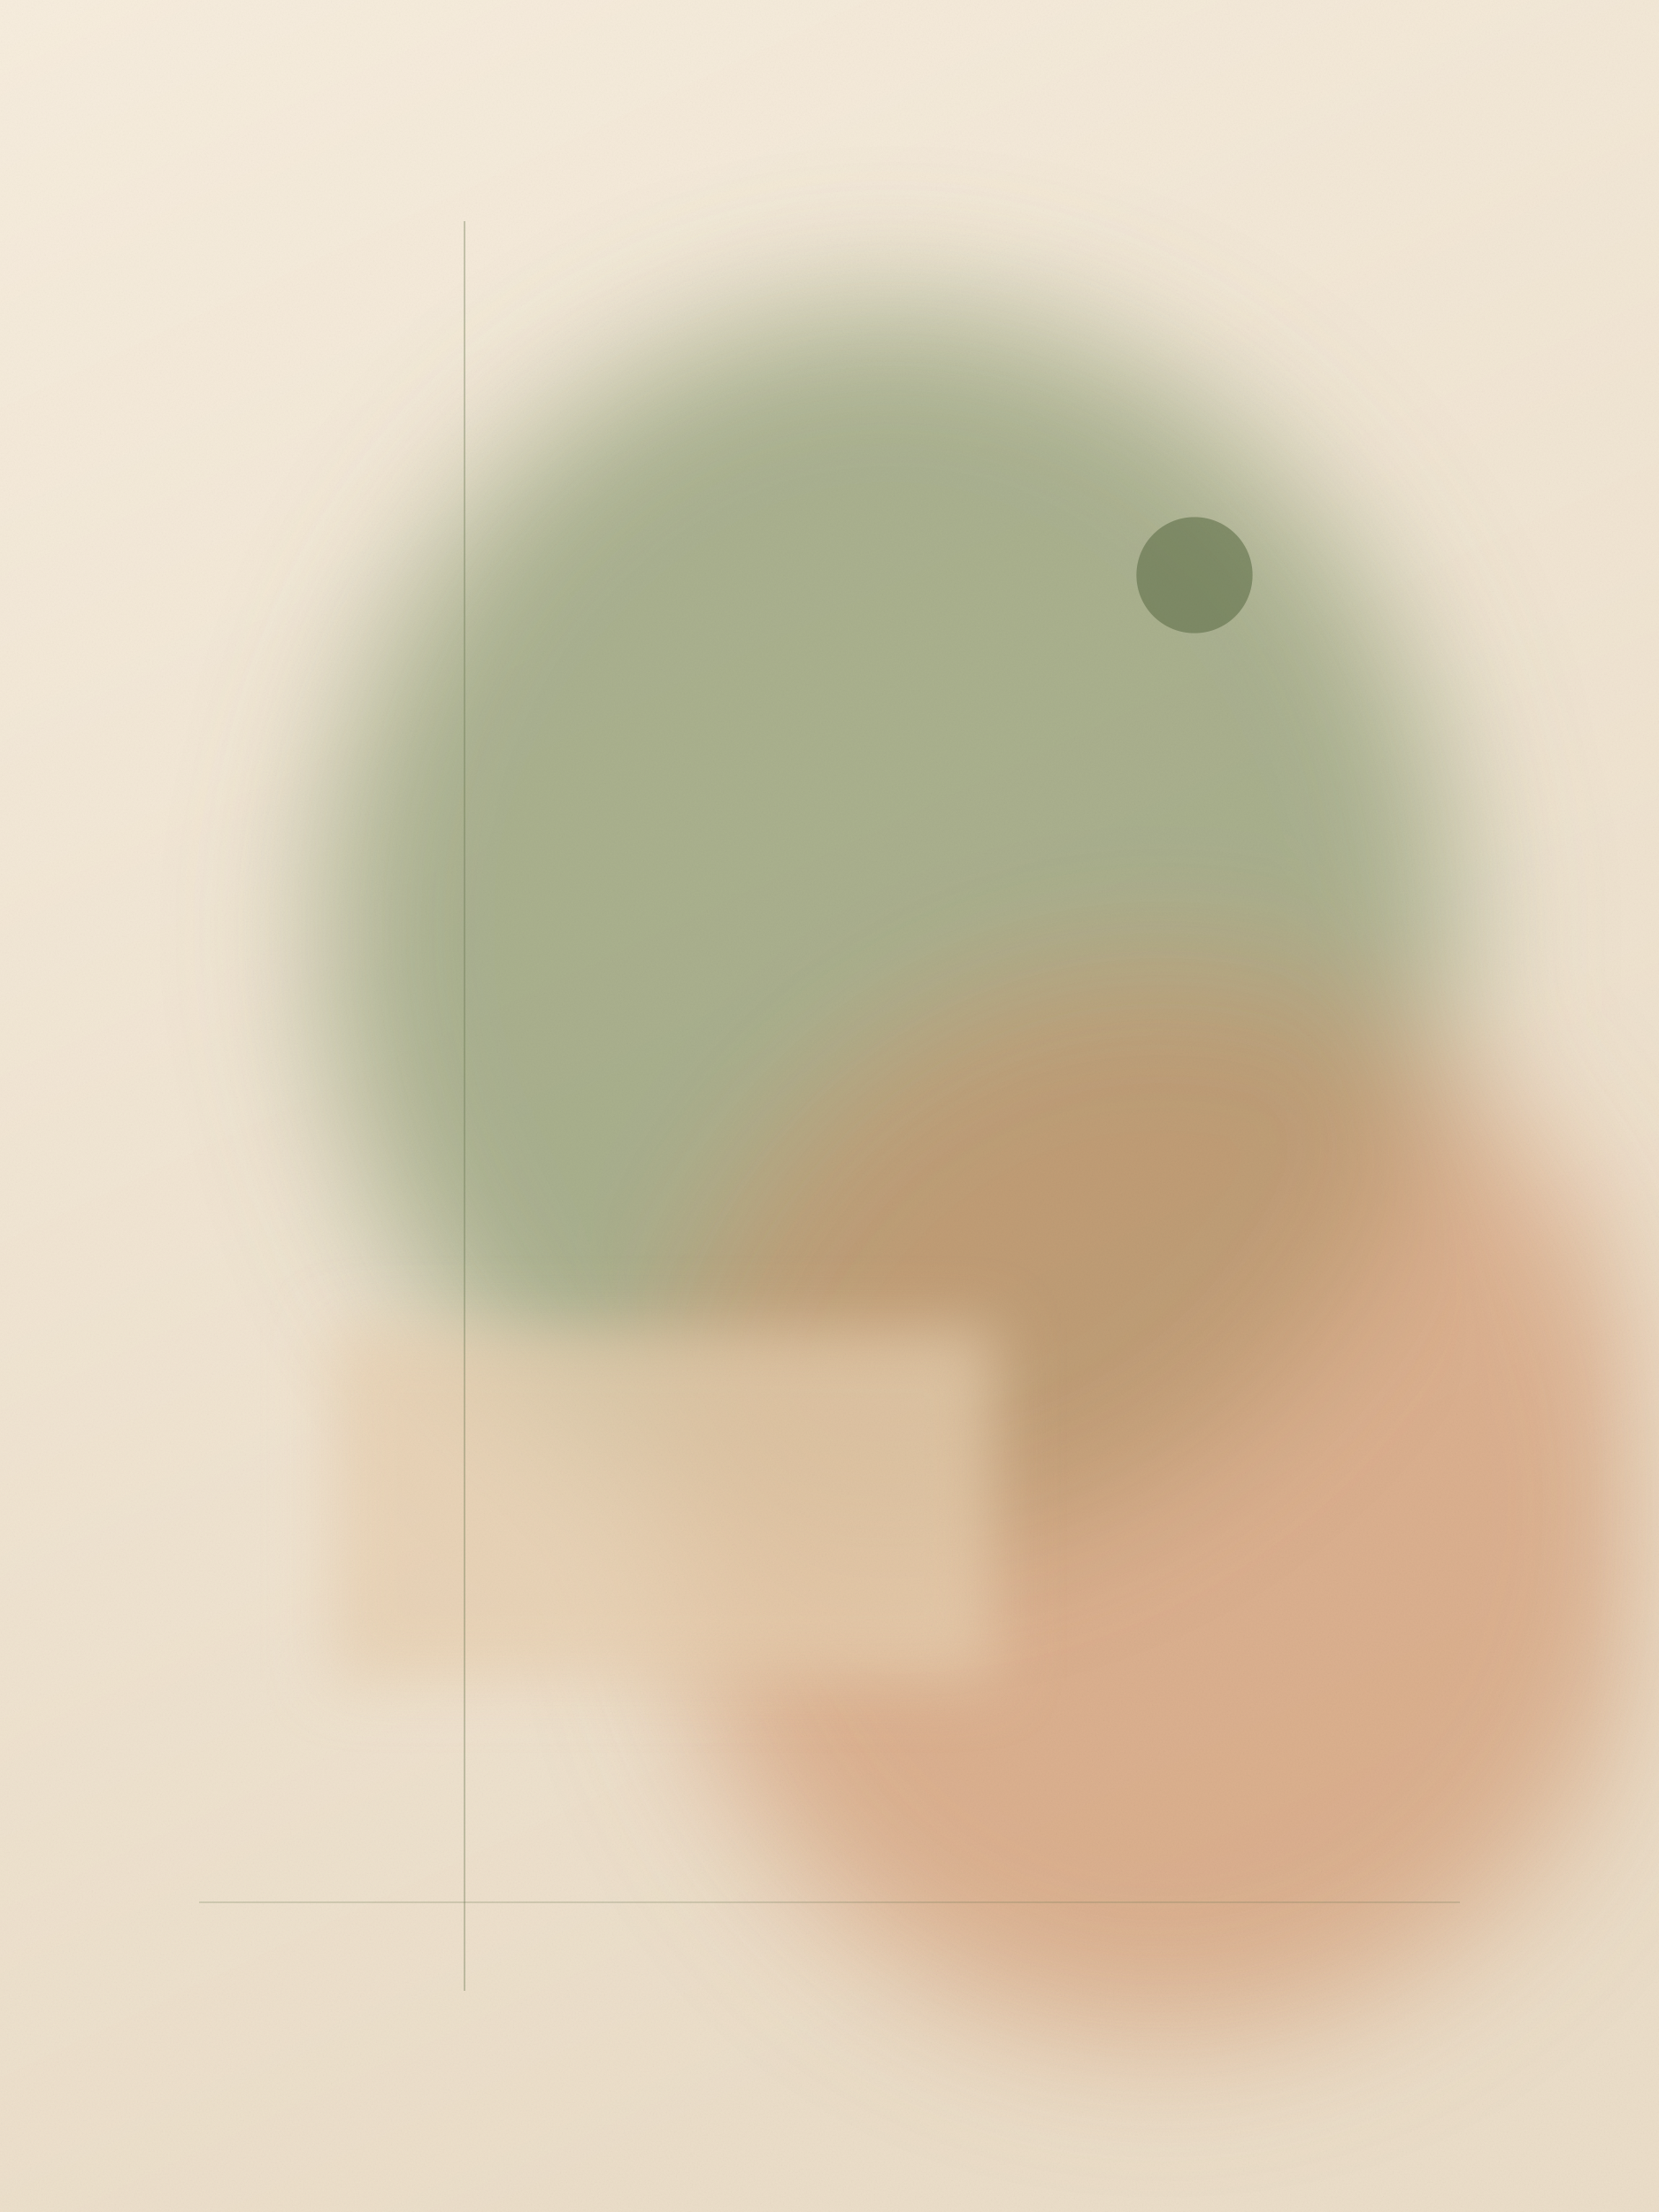
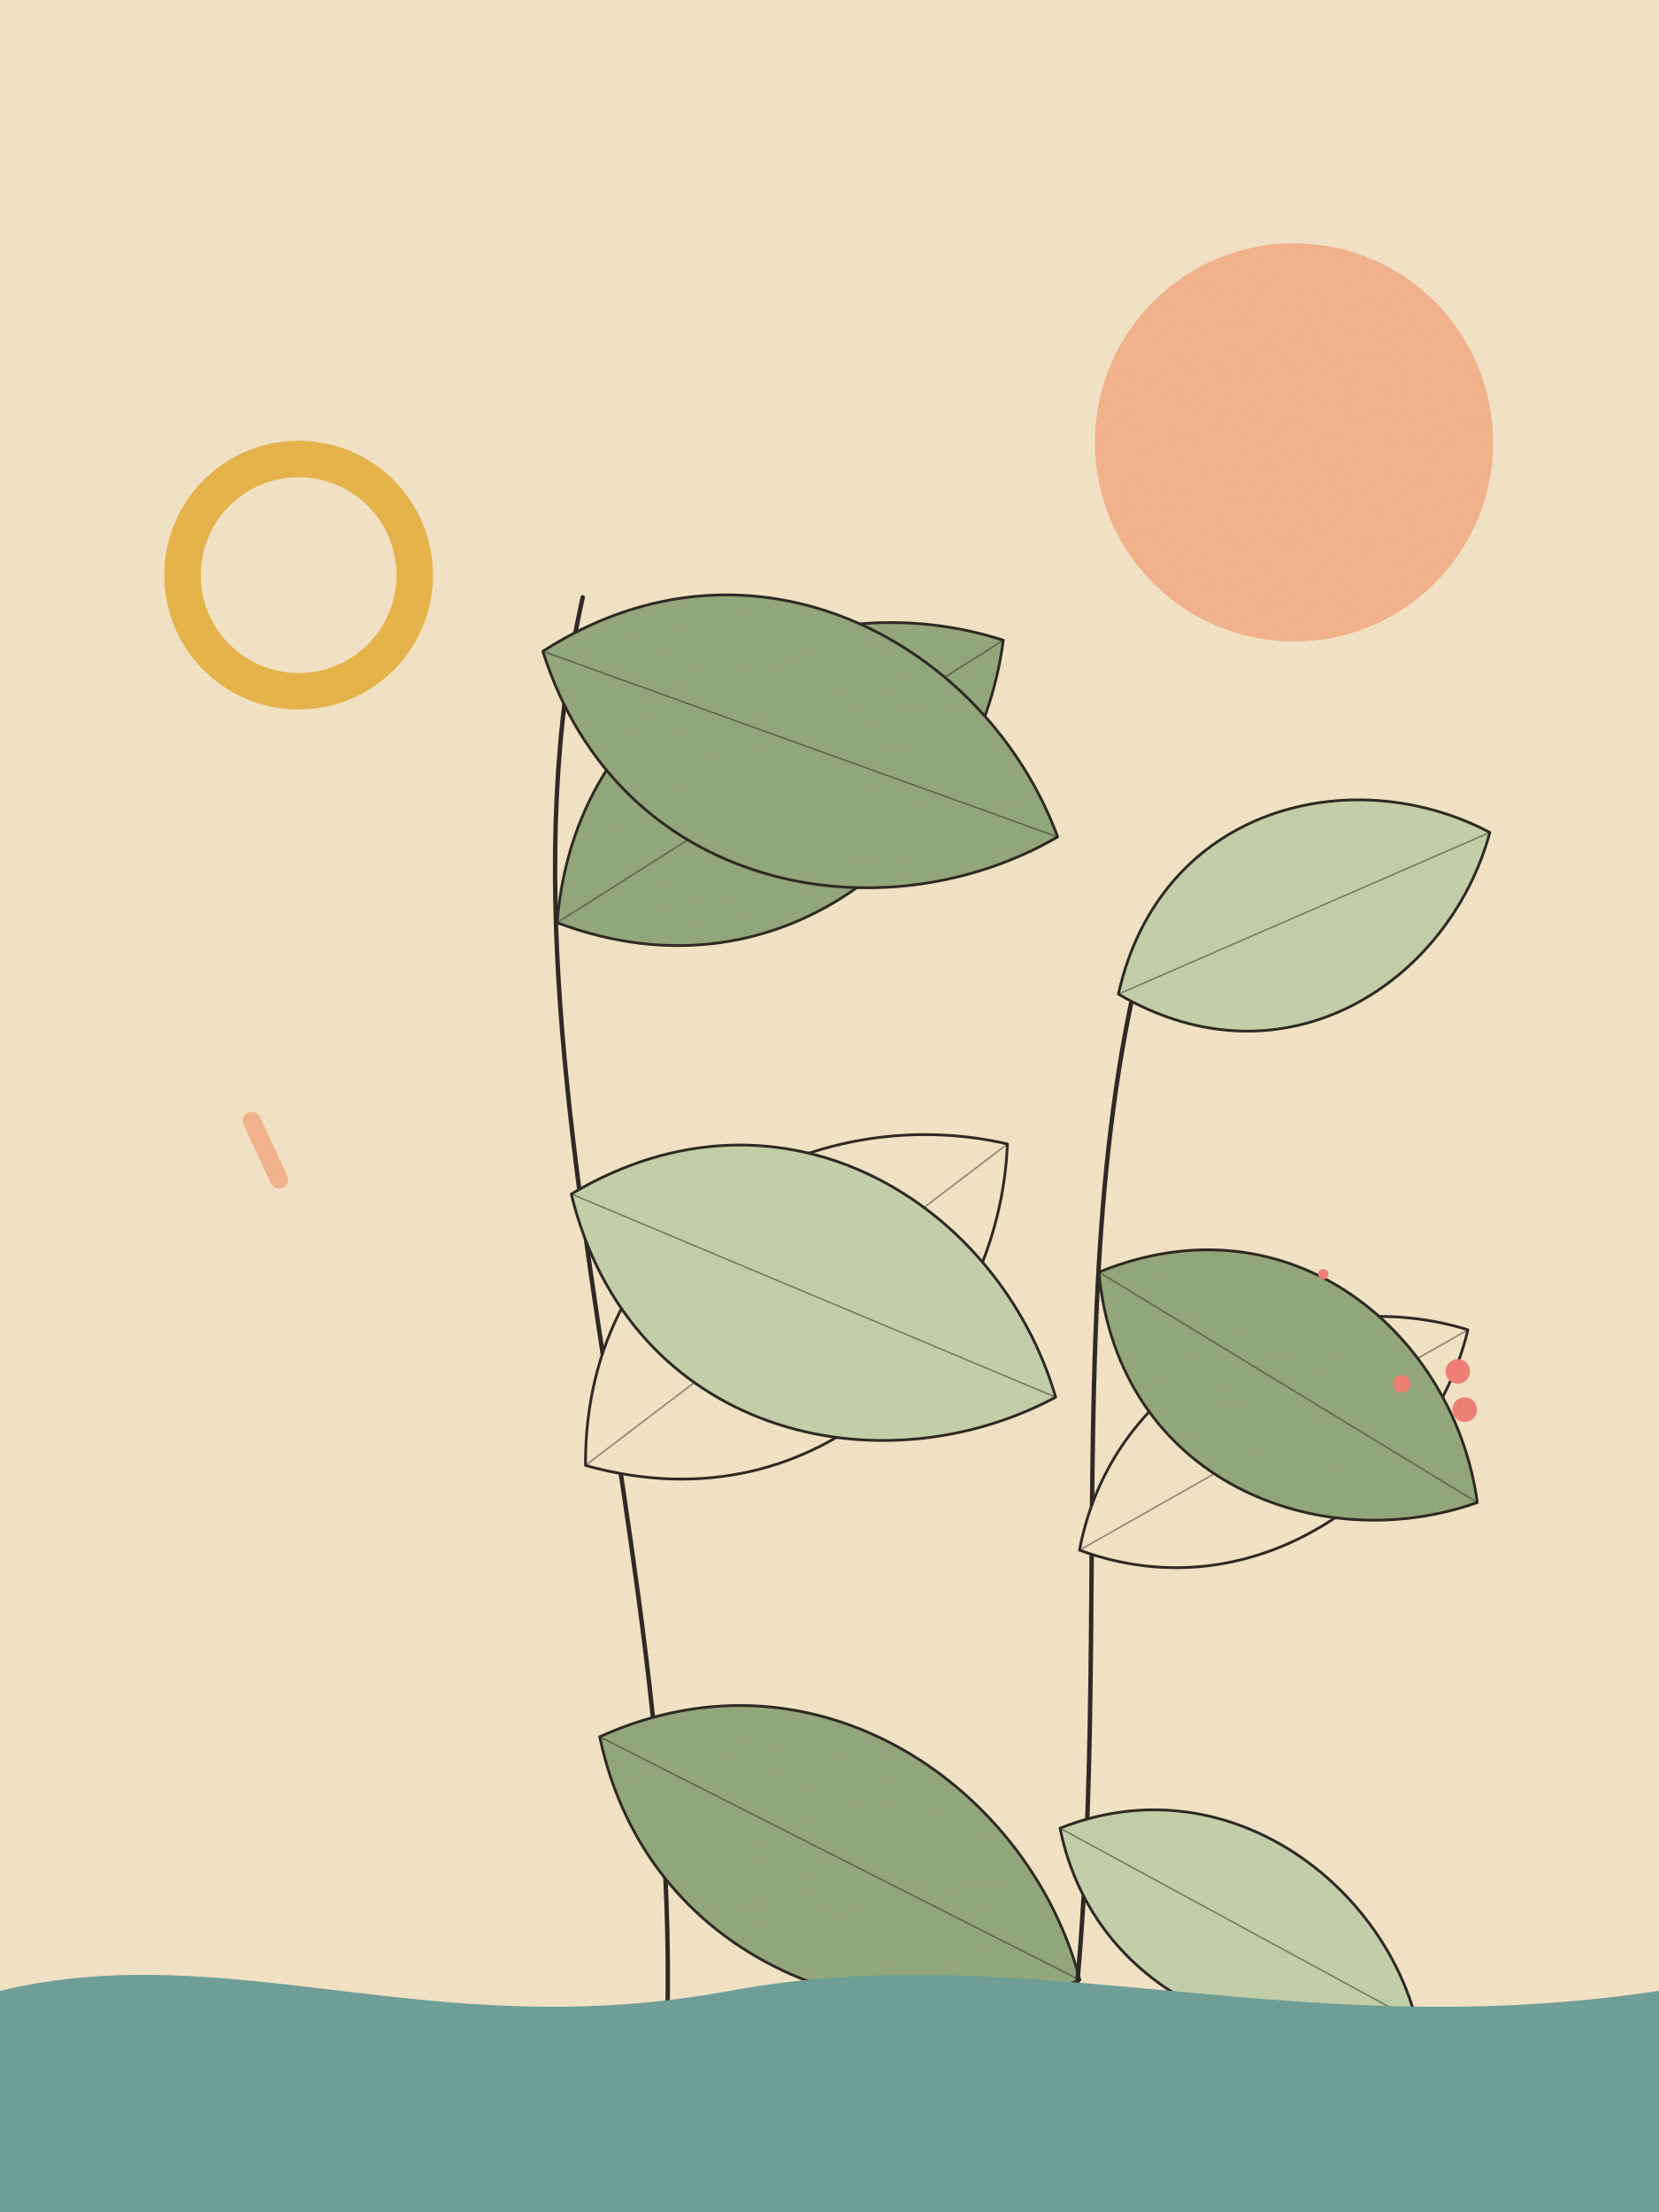
<svg xmlns="http://www.w3.org/2000/svg" width="1200" height="1600" viewBox="0 0 1200 1600" role="img">
  <defs>
-     <linearGradient id="bg" x1="0" y1="0" x2="0.35" y2="1">
-       <stop offset="0" stop-color="#f6ecdd" />
-       <stop offset="1" stop-color="#eaddc8" />
-     </linearGradient>
-     <filter id="soft" x="-50%" y="-50%" width="200%" height="200%">
-       <feGaussianBlur stdDeviation="52" />
-     </filter>
-     <filter id="soft-sm" x="-50%" y="-50%" width="200%" height="200%">
-       <feGaussianBlur stdDeviation="22" />
-     </filter>
    <filter id="grain" x="0" y="0" width="100%" height="100%">
-       <feTurbulence type="fractalNoise" baseFrequency="0.85" numOctaves="3" stitchTiles="stitch" />
+       <feTurbulence type="fractalNoise" baseFrequency="0.9" numOctaves="3" stitchTiles="stitch" />
      <feColorMatrix type="saturate" values="0" />
    </filter>
  </defs>
-   <rect width="1200" height="1600" fill="url(#bg)" />
-   <g filter="url(#soft)">
-     <ellipse cx="644.116" cy="672" rx="408" ry="448" fill="#7f9167" opacity="0.64" />
-     <ellipse cx="840" cy="1088" rx="360" ry="384" fill="#ce8f66" opacity="0.6" />
+   <rect width="1200" height="1600" fill="#f2e2c5" />
+   <circle cx="936" cy="320" r="144" fill="#f2b28c" />
+   <circle cx="216" cy="416" r="84" fill="none" stroke="#e6b44b" stroke-width="26.4" />
+   <g transform="translate(456,1680) rotate(-3)">
+     <path d="M0,0 C 123.454,-424.32 -74.072,-873.6 30.863,-1248" fill="none" stroke="#2f2a25" stroke-width="3.2" stroke-linecap="round" />
+     <g transform="translate(0,-424.32) rotate(29.86786)">
+       <path d="M0,0 C 109.008,-135.958 295.878,-106.047 389.313,0 C 295.878,106.047 109.008,135.958 0,0 Z" fill="#93a77c" stroke="#2f2a25" stroke-width="2" stroke-linejoin="round" />
+       <path d="M0,0 L389.313,0" stroke="#2f2a25" stroke-width="1.1" opacity="0.5" />
+     </g>
+     <g transform="translate(0,-620.88) rotate(-34.29978)">
+       <path d="M0,0 C 107.427,-142.58 291.587,-111.213 383.667,0 C 291.587,111.213 107.427,142.58 0,0 Z" fill="#f2e2c5" stroke="#2f2a25" stroke-width="2" stroke-linejoin="round" />
+       <path d="M0,0 L383.667,0" stroke="#2f2a25" stroke-width="1.1" opacity="0.5" />
+     </g>
+     <g transform="translate(0,-817.44) rotate(25.75051)">
+       <path d="M0,0 C 106.387,-144.116 288.765,-112.41 379.954,0 C 288.765,112.41 106.387,144.116 0,0 Z" fill="#c3cfa9" stroke="#2f2a25" stroke-width="2" stroke-linejoin="round" />
+       <path d="M0,0 L379.954,0" stroke="#2f2a25" stroke-width="1.1" opacity="0.5" />
+     </g>
+     <g transform="translate(0,-1014) rotate(-29.33015)">
+       <path d="M0,0 C 106.955,-141.678 290.307,-110.509 381.983,0 C 290.307,110.509 106.955,141.678 0,0 Z" fill="#93a77c" stroke="#2f2a25" stroke-width="2" stroke-linejoin="round" />
+       <path d="M0,0 L381.983,0" stroke="#2f2a25" stroke-width="1.1" opacity="0.5" />
+     </g>
+     <g transform="translate(0,-1210.56) rotate(22.82717)">
+       <path d="M0,0 C 110.839,-144.923 300.849,-113.04 395.854,0 C 300.849,113.04 110.839,144.923 0,0 Z" fill="#93a77c" stroke="#2f2a25" stroke-width="2" stroke-linejoin="round" />
+       <path d="M0,0 L395.854,0" stroke="#2f2a25" stroke-width="1.1" opacity="0.5" />
+     </g>
  </g>
-   <g filter="url(#soft-sm)">
-     <rect x="240" y="960" width="480" height="256" fill="#e5cdaf" opacity="0.75" />
+   <g transform="translate(744,1648) rotate(4)">
+     <path d="M0,0 C 60.384,-326.4 -36.231,-672 15.096,-960" fill="none" stroke="#2f2a25" stroke-width="3.2" stroke-linecap="round" />
+     <g transform="translate(0,-326.4) rotate(24.50606)">
+       <path d="M0,0 C 82.184,-98.384 223.072,-76.74 293.516,0 C 223.072,76.74 82.184,98.384 0,0 Z" fill="#c3cfa9" stroke="#2f2a25" stroke-width="2" stroke-linejoin="round" />
+       <path d="M0,0 L293.516,0" stroke="#2f2a25" stroke-width="1.1" opacity="0.5" />
+     </g>
+     <g transform="translate(0,-528) rotate(-33.56523)">
+       <path d="M0,0 C 90.44,-106.643 245.481,-83.181 323.001,0 C 245.481,83.181 90.44,106.643 0,0 Z" fill="#f2e2c5" stroke="#2f2a25" stroke-width="2" stroke-linejoin="round" />
+       <path d="M0,0 L323.001,0" stroke="#2f2a25" stroke-width="1.1" opacity="0.5" />
+     </g>
+     <g transform="translate(0,-729.6) rotate(27.33312)">
+       <path d="M0,0 C 89.717,-121.314 243.517,-94.625 320.418,0 C 243.517,94.625 89.717,121.314 0,0 Z" fill="#93a77c" stroke="#2f2a25" stroke-width="2" stroke-linejoin="round" />
+       <path d="M0,0 L320.418,0" stroke="#2f2a25" stroke-width="1.1" opacity="0.5" />
+     </g>
+     <g transform="translate(0,-931.2) rotate(-27.52016)">
+       <path d="M0,0 C 82.054,-112.545 222.718,-87.785 293.05,0 C 222.718,87.785 82.054,112.545 0,0 Z" fill="#c3cfa9" stroke="#2f2a25" stroke-width="2" stroke-linejoin="round" />
+       <path d="M0,0 L293.05,0" stroke="#2f2a25" stroke-width="1.1" opacity="0.5" />
+     </g>
  </g>
-   <line x1="336" y1="160" x2="336" y2="1440" stroke="#66744f" stroke-width="1.1" opacity="0.4" />
-   <circle cx="864" cy="416" r="42" fill="#66744f" opacity="0.65" />
-   <line x1="144" y1="1376" x2="1056" y2="1376" stroke="#66744f" stroke-width="1" opacity="0.28" />
-   <rect width="1200" height="1600" filter="url(#grain)" opacity="0.06" style="mix-blend-mode:multiply" />
+   <path d="M0,1440 C 168,1400 312,1480 528,1440 C 744,1400 936,1480 1200,1440 L 1200,1600 L 0,1600 Z" fill="#6f9f98" />
+   <circle cx="1054.458" cy="991.982" r="8.873" fill="#ef7f74" />
+   <circle cx="1059.439" cy="1019.635" r="8.91" fill="#ef7f74" />
+   <circle cx="957.189" cy="921.671" r="3.726" fill="#ef7f74" />
+   <circle cx="1014.018" cy="1000.907" r="6.356" fill="#ef7f74" />
+   <rect x="-30" y="-6.5" width="60" height="13" rx="6.5" fill="#f2b28c" transform="translate(192,832) rotate(65)" />
+   <rect width="1200" height="1600" filter="url(#grain)" opacity="0.05" style="mix-blend-mode:multiply" />
</svg>
